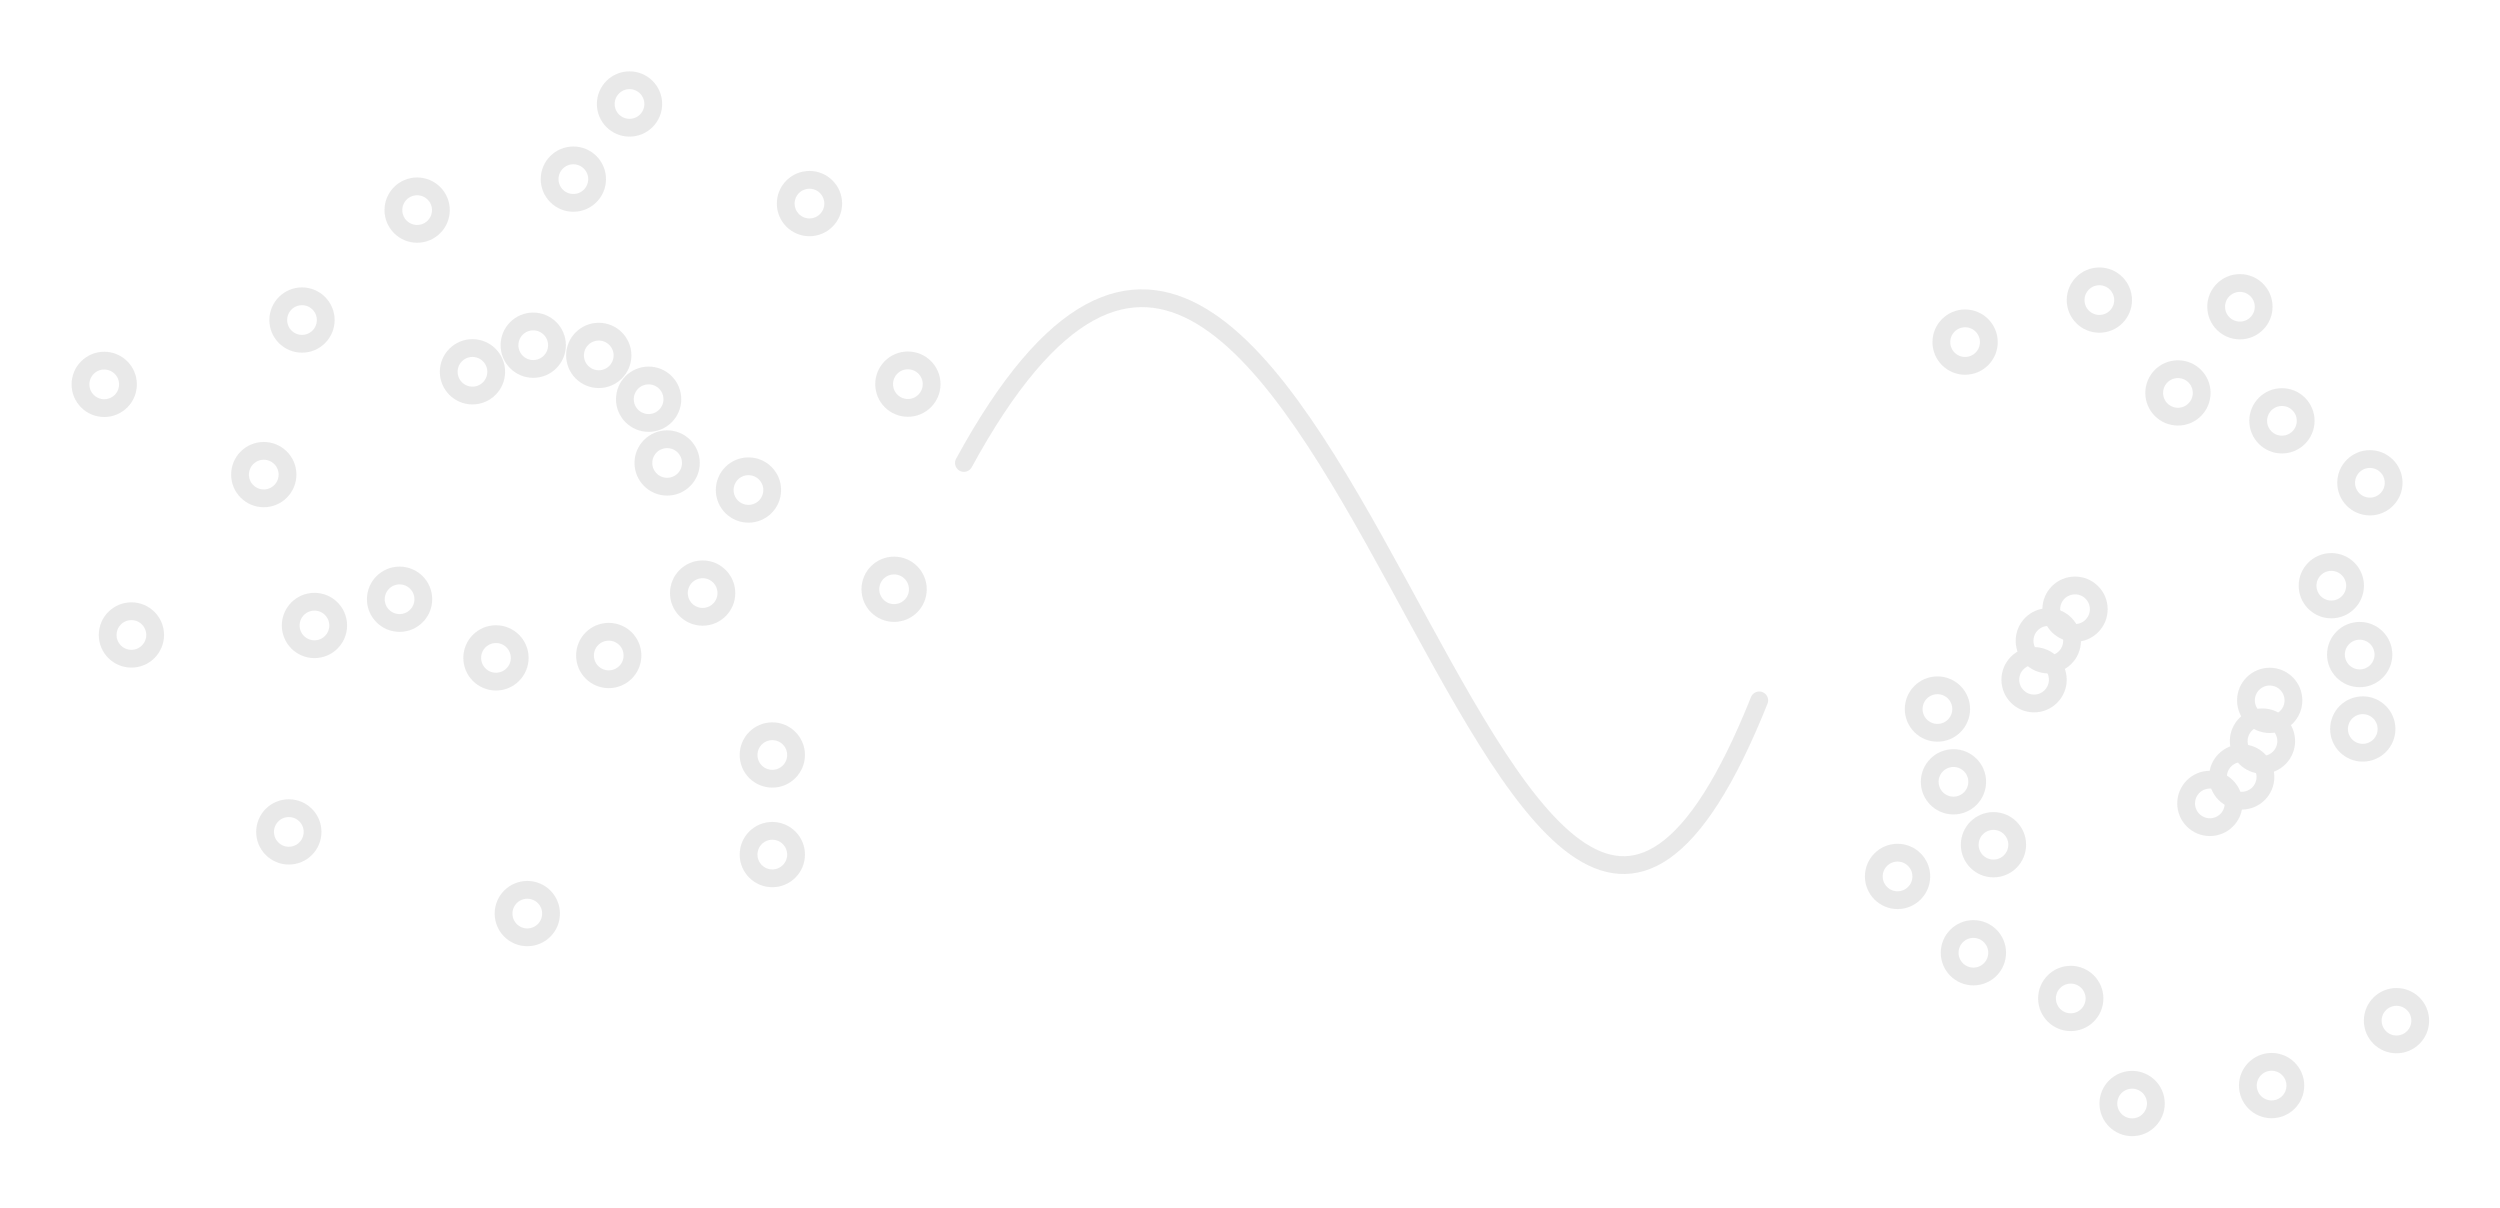
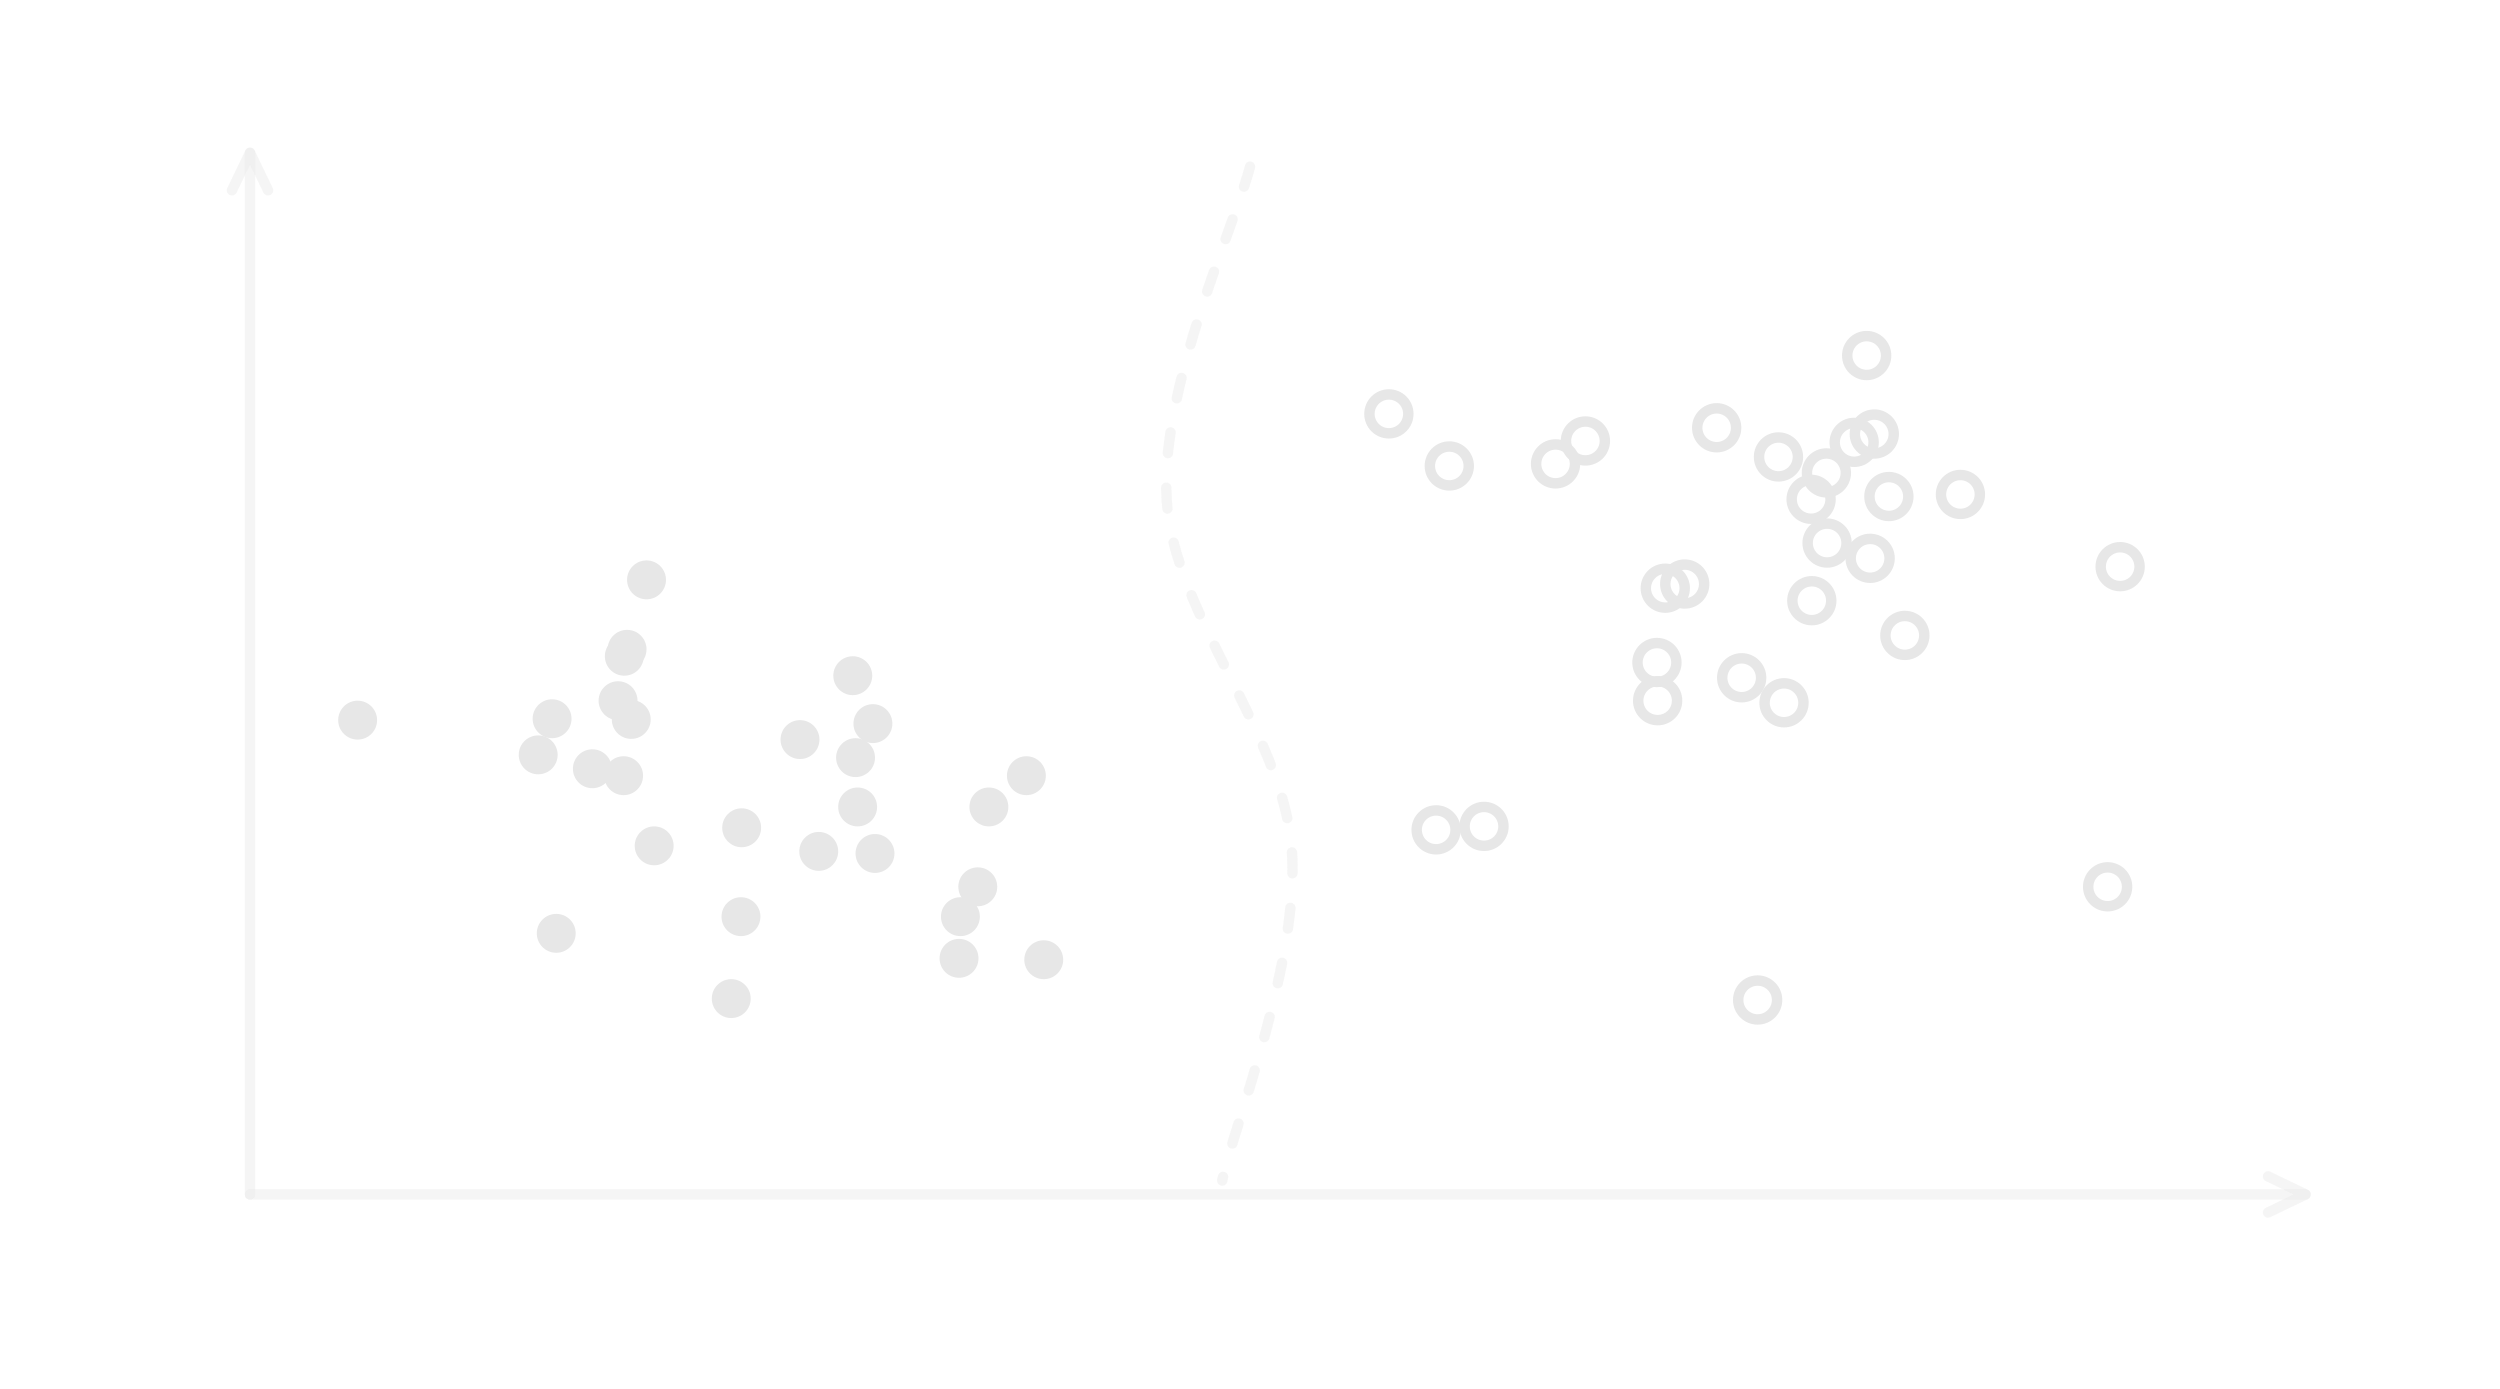
- <svg xmlns="http://www.w3.org/2000/svg" viewBox="63.8 51 210.6 101.7" fill="none">
-   <g stroke="#e4e4e4" stroke-width="1.5" stroke-linecap="round" stroke-linejoin="round" opacity=".8">
-     <circle cx="120.00" cy="90.00" r="2.00" />
-     <circle cx="255.00" cy="110.00" r="2.00" />
-     <circle cx="97.46" cy="101.48" r="2.00" />
-     <circle cx="231.73" cy="122.16" r="2.00" />
-     <circle cx="112.10" cy="66.09" r="2.00" />
-     <circle cx="247.27" cy="84.10" r="2.00" />
-     <circle cx="128.86" cy="114.60" r="2.00" />
-     <circle cx="265.68" cy="136.98" r="2.00" />
-     <circle cx="72.58" cy="83.38" r="2.00" />
-     <circle cx="235.15" cy="108.26" r="2.00" />
-     <circle cx="118.44" cy="84.63" r="2.00" />
-     <circle cx="260.19" cy="100.34" r="2.00" />
-     <circle cx="105.58" cy="106.42" r="2.00" />
-     <circle cx="238.24" cy="135.11" r="2.00" />
-     <circle cx="98.94" cy="68.70" r="2.00" />
-     <circle cx="229.34" cy="79.82" r="2.00" />
-     <circle cx="139.12" cy="100.64" r="2.00" />
-     <circle cx="254.39" cy="113.43" r="2.00" />
-     <circle cx="74.87" cy="104.49" r="2.00" />
-     <circle cx="228.36" cy="116.86" r="2.00" />
-     <circle cx="114.24" cy="80.94" r="2.00" />
-     <circle cx="256.03" cy="86.45" r="2.00" />
-     <circle cx="115.08" cy="106.22" r="2.00" />
-     <circle cx="255.16" cy="142.45" r="2.00" />
-     <circle cx="89.24" cy="77.96" r="2.00" />
-     <circle cx="236.35" cy="104.98" r="2.00" />
-     <circle cx="140.28" cy="83.36" r="2.00" />
-     <circle cx="262.58" cy="106.14" r="2.00" />
-     <circle cx="88.13" cy="121.08" r="2.00" />
-     <circle cx="230.04" cy="131.26" r="2.00" />
-     <circle cx="108.72" cy="80.08" r="2.00" />
-     <circle cx="240.65" cy="76.28" r="2.00" />
-     <circle cx="122.99" cy="100.96" r="2.00" />
-     <circle cx="252.64" cy="116.45" r="2.00" />
-     <circle cx="86.02" cy="90.98" r="2.00" />
-     <circle cx="227.01" cy="110.73" r="2.00" />
-     <circle cx="131.99" cy="68.15" r="2.00" />
-     <circle cx="263.44" cy="91.67" r="2.00" />
-     <circle cx="108.22" cy="127.96" r="2.00" />
-     <circle cx="243.41" cy="143.96" r="2.00" />
-     <circle cx="103.60" cy="82.32" r="2.00" />
-     <circle cx="238.60" cy="102.32" r="2.00" />
-     <circle cx="126.85" cy="92.28" r="2.00" />
-     <circle cx="262.84" cy="112.41" r="2.00" />
-     <circle cx="90.29" cy="103.69" r="2.00" />
-     <circle cx="223.65" cy="124.83" r="2.00" />
-     <circle cx="116.83" cy="59.76" r="2.00" />
-     <circle cx="252.49" cy="76.84" r="2.00" />
-     <circle cx="128.86" cy="122.99" r="2.00" />
-     <circle cx="249.96" cy="118.68" r="2.00" />
-     <path d="M145 90C175 35 190 165 212 110" />
+ <svg xmlns="http://www.w3.org/2000/svg" viewBox="0 0 360 200" fill="none">
+   <style>path,rect,circle,ellipse{fill:none;stroke:#e4e4e4;stroke-width:1.5;stroke-linecap:round;stroke-linejoin:round}.f{fill:#e4e4e4;stroke:none}.t{fill:#e4e4e4;stroke:none}.m{opacity:.4}.g{opacity:.14}.d{stroke-dasharray:3 5}</style>
+   <g opacity=".9">
+     <path class="m" d="M36 172L332 172" />
+     <path class="m" d="M326.6 174.6L332 172L326.6 169.4" />
+     <path class="m" d="M36 172L36 22" />
+     <path class="m" d="M38.6 27.4L36 22L33.4 27.4" />
+     <path class="m d" d="M180 24C178 32 167 55.7 168 72C169 88.3 184.7 105.7 186 122C187.3 138.3 177.7 162 176 170" />
+     <circle class="f" cx="105.3" cy="143.8" r="2.8" />
+     <circle class="f" cx="123.2" cy="109.1" r="2.8" />
+     <circle class="f" cx="123.5" cy="116.2" r="2.8" />
+     <circle class="f" cx="90.9" cy="103.6" r="2.8" />
+     <circle class="f" cx="79.5" cy="103.5" r="2.8" />
+     <circle class="f" cx="106.7" cy="132" r="2.8" />
+     <circle class="f" cx="138.1" cy="138" r="2.8" />
+     <circle class="f" cx="142.4" cy="116.2" r="2.8" />
+     <circle class="f" cx="117.9" cy="122.6" r="2.8" />
+     <circle class="f" cx="126" cy="122.9" r="2.8" />
+     <circle class="f" cx="138.3" cy="132" r="2.8" />
+     <circle class="f" cx="122.8" cy="97.3" r="2.8" />
+     <circle class="f" cx="90.3" cy="93.5" r="2.8" />
+     <circle class="f" cx="140.8" cy="127.7" r="2.8" />
+     <circle class="f" cx="89.9" cy="94.5" r="2.8" />
+     <circle class="f" cx="150.3" cy="138.2" r="2.8" />
+     <circle class="f" cx="51.5" cy="103.7" r="2.8" />
+     <circle class="f" cx="93.1" cy="83.5" r="2.8" />
+     <circle class="f" cx="80.1" cy="134.4" r="2.8" />
+     <circle class="f" cx="94.2" cy="121.8" r="2.8" />
+     <circle class="f" cx="85.3" cy="110.7" r="2.8" />
+     <circle class="f" cx="147.8" cy="111.7" r="2.8" />
+     <circle class="f" cx="125.7" cy="104.2" r="2.8" />
+     <circle class="f" cx="77.5" cy="108.7" r="2.8" />
+     <circle class="f" cx="106.8" cy="119.2" r="2.8" />
+     <circle class="f" cx="89" cy="100.9" r="2.8" />
+     <circle class="f" cx="115.2" cy="106.5" r="2.8" />
+     <circle class="f" cx="89.8" cy="111.7" r="2.8" />
+     <circle cx="269.3" cy="80.4" r="2.8" />
+     <circle cx="256.1" cy="65.8" r="2.8" />
+     <circle cx="303.5" cy="127.7" r="2.8" />
+     <circle cx="269.9" cy="62.5" r="2.8" />
+     <circle cx="239.8" cy="84.7" r="2.8" />
+     <circle cx="267" cy="63.7" r="2.8" />
+     <circle cx="268.8" cy="51.2" r="2.8" />
+     <circle cx="224" cy="66.8" r="2.8" />
+     <circle cx="208.7" cy="67.1" r="2.8" />
+     <circle cx="242.6" cy="84.1" r="2.8" />
+     <circle cx="282.3" cy="71.2" r="2.8" />
+     <circle cx="238.7" cy="100.9" r="2.8" />
+     <circle cx="256.9" cy="101.2" r="2.8" />
+     <circle cx="260.9" cy="86.5" r="2.8" />
+     <circle cx="213.7" cy="119" r="2.8" />
+     <circle cx="200" cy="59.6" r="2.8" />
+     <circle cx="238.6" cy="95.4" r="2.8" />
+     <circle cx="305.3" cy="81.6" r="2.8" />
+     <circle cx="206.8" cy="119.5" r="2.8" />
+     <circle cx="263.1" cy="78.2" r="2.8" />
+     <circle cx="272" cy="71.5" r="2.8" />
+     <circle cx="260.8" cy="71.9" r="2.8" />
+     <circle cx="247.2" cy="61.6" r="2.8" />
+     <circle cx="253.1" cy="144" r="2.8" />
+     <circle cx="228.3" cy="63.5" r="2.8" />
+     <circle cx="263" cy="68.1" r="2.8" />
+     <circle cx="250.8" cy="97.6" r="2.8" />
+     <circle cx="274.3" cy="91.5" r="2.8" />
  </g>
</svg>
